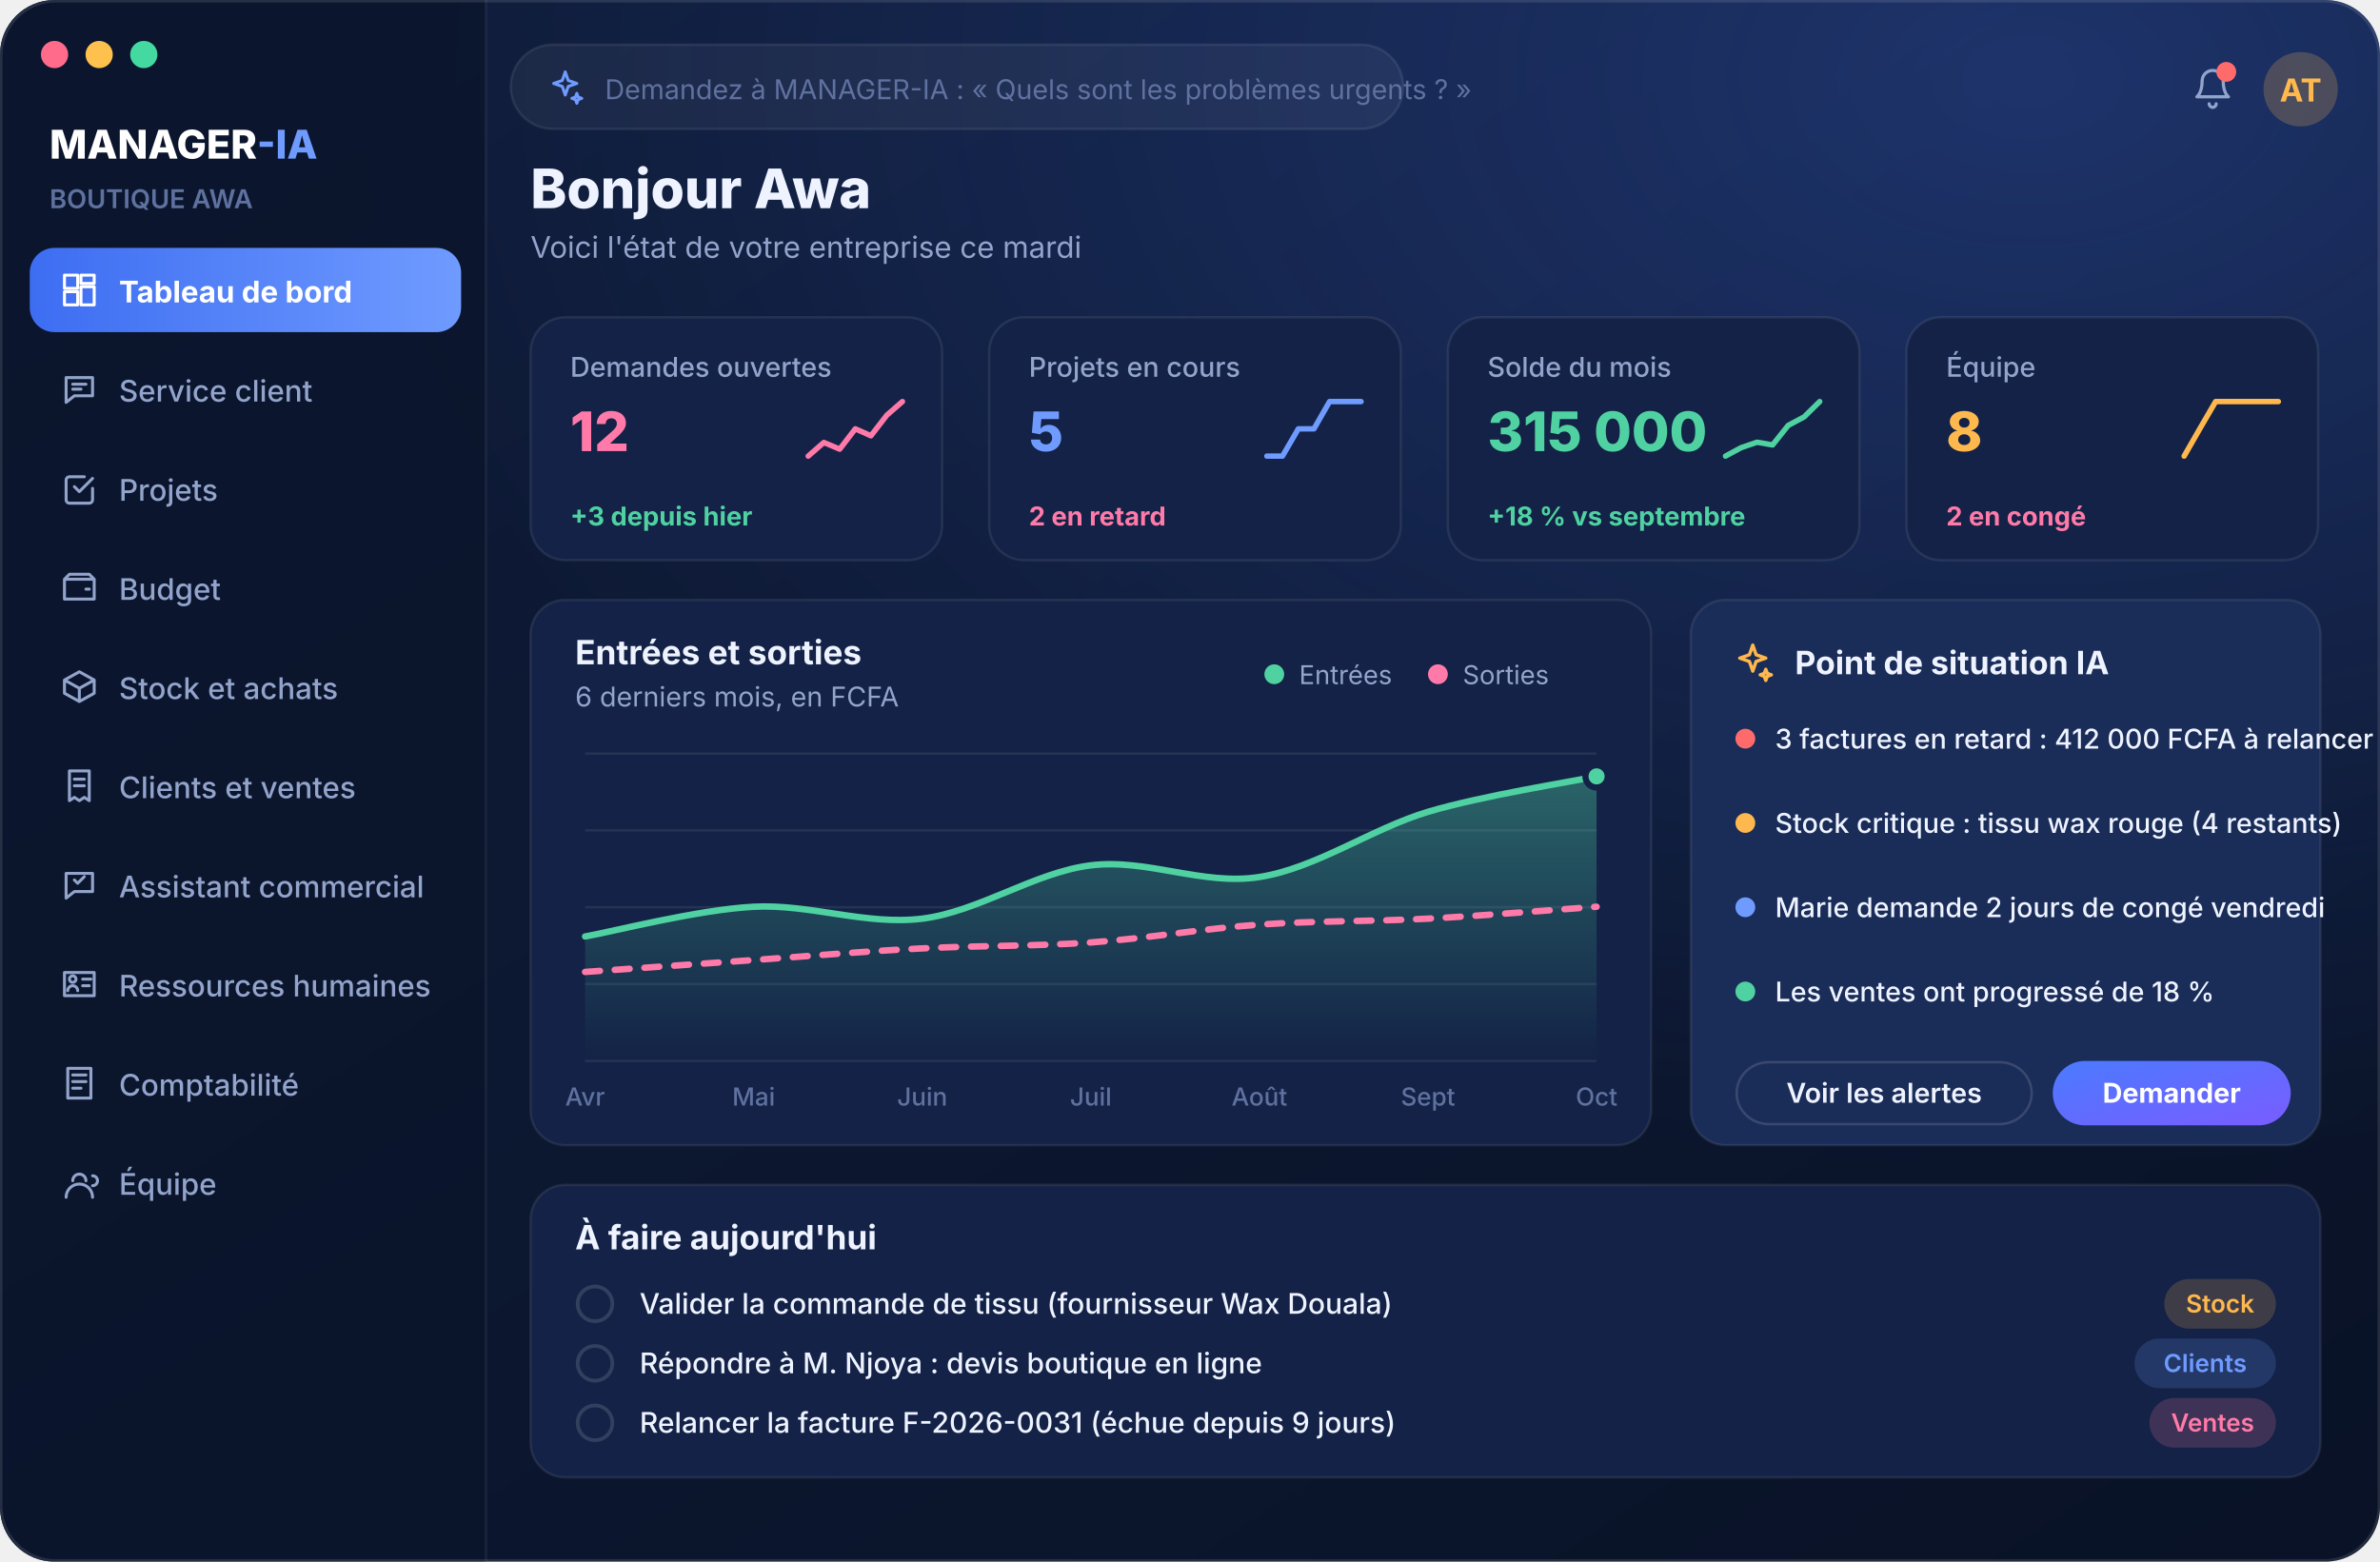
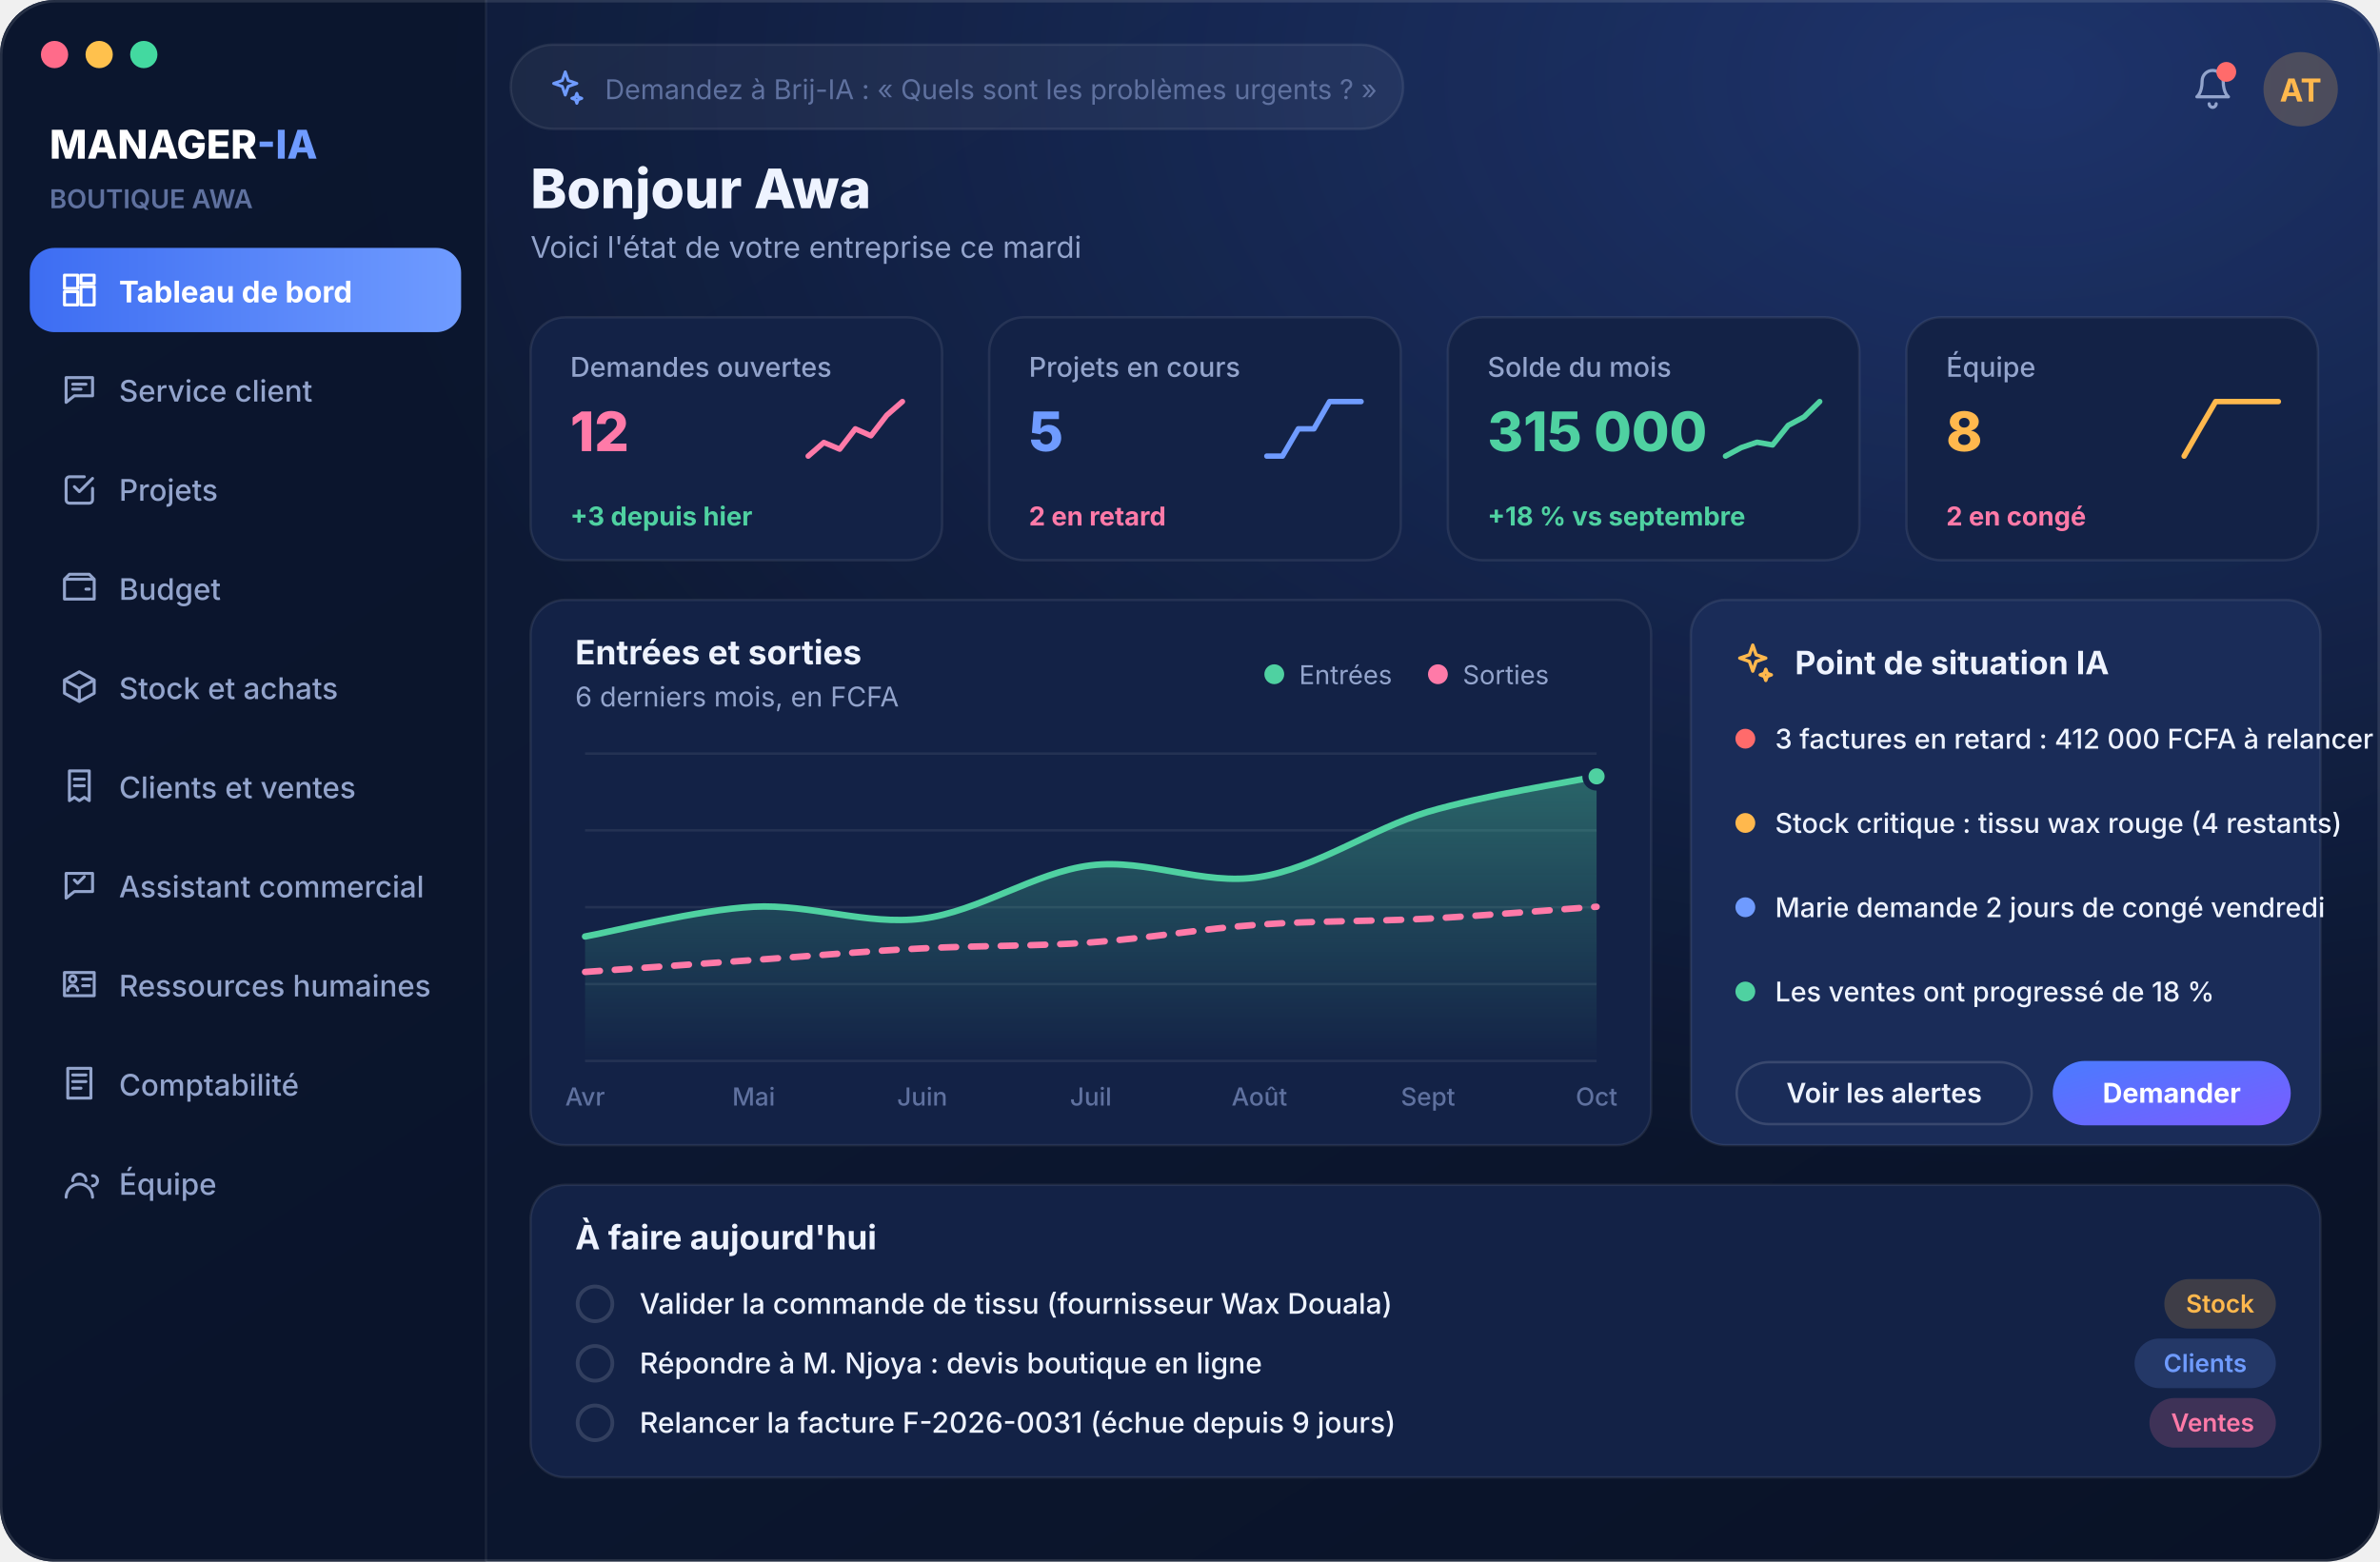
<svg xmlns="http://www.w3.org/2000/svg" viewBox="0 0 960 630" font-family="Inter,'Segoe UI',system-ui,-apple-system,Roboto,Arial,sans-serif" role="img">
  <defs>
    <linearGradient id="gBg" x1="0" y1="0" x2="1" y2="1">
      <stop offset="0" stop-color="#0f1c3a" />
      <stop offset="1" stop-color="#091226" />
    </linearGradient>
    <linearGradient id="gSide" x1="0" y1="0" x2="1" y2="0">
      <stop offset="0" stop-color="#3d6df2" />
      <stop offset="1" stop-color="#6f9bff" />
    </linearGradient>
    <linearGradient id="gBtn" x1="0" y1="0" x2="1" y2="1">
      <stop offset="0" stop-color="#4a7bff" />
      <stop offset="1" stop-color="#7a5cff" />
    </linearGradient>
    <linearGradient id="g1" x1="0" y1="0" x2="0" y2="1">
      <stop offset="0" stop-color="#4fd1a1" stop-opacity=".38" />
      <stop offset="1" stop-color="#4fd1a1" stop-opacity="0" />
    </linearGradient>
    <linearGradient id="g2" x1="0" y1="0" x2="0" y2="1">
      <stop offset="0" stop-color="#6f9bff" stop-opacity=".4" />
      <stop offset="1" stop-color="#6f9bff" stop-opacity="0" />
    </linearGradient>
    <radialGradient id="gGlow" cx=".85" cy=".05" r=".7">
      <stop offset="0" stop-color="#4a7bff" stop-opacity=".28" />
      <stop offset="1" stop-color="#4a7bff" stop-opacity="0" />
    </radialGradient>
    <clipPath id="win">
      <rect x="0" y="0" width="960" height="630" rx="22" />
    </clipPath>
  </defs>
  <g clip-path="url(#win)">
    <rect width="960" height="630" fill="url(#gBg)" />
    <rect width="960" height="630" fill="url(#gGlow)" />
    <rect x="0" y="0" width="196" height="630" fill="#0a1329" opacity=".72" />
    <line x1="196" y1="0" x2="196" y2="630" stroke="#ffffff10" />
    <circle cx="22" cy="22" r="5.5" fill="#ff6b8a" />
    <circle cx="40" cy="22" r="5.5" fill="#ffc14d" />
    <circle cx="58" cy="22" r="5.5" fill="#43d9a0" />
    <text x="20" y="64" font-size="16" font-weight="800" fill="#fff">MANAGER<tspan fill="#6f9bff">-IA</tspan>
    </text>
    <text x="20" y="84" font-size="10.5" fill="#5f719f" font-weight="600">BOUTIQUE AWA</text>
    <rect x="12" y="100" width="174" height="34" rx="10" fill="url(#gSide)" />
    <path d="M3 3h8v8H3zM13 3h8v5h-8zM13 10h8v11h-8zM3 13h8v8H3z" transform="translate(24 109) scale(0.6666667)" fill="none" stroke="#ffffff" stroke-width="1.8" stroke-linecap="round" stroke-linejoin="round" />
    <text x="48" y="122" font-size="12" font-weight="700" fill="#ffffff" text-anchor="start">Tableau de bord</text>
    <path d="M4 5h16v11H9l-5 4zM8 9h8M8 12h5" transform="translate(24 149) scale(0.6666667)" fill="none" stroke="#93a4cc" stroke-width="1.8" stroke-linecap="round" stroke-linejoin="round" />
    <text x="48" y="162" font-size="12" font-weight="500" fill="#93a4cc" text-anchor="start">Service client</text>
    <path d="M9 11l3 3 8-8M20 12v7a2 2 0 01-2 2H6a2 2 0 01-2-2V7a2 2 0 012-2h9" transform="translate(24 189) scale(0.6666667)" fill="none" stroke="#93a4cc" stroke-width="1.8" stroke-linecap="round" stroke-linejoin="round" />
    <text x="48" y="202" font-size="12" font-weight="500" fill="#93a4cc" text-anchor="start">Projets</text>
    <path d="M3 7h18v12H3zM3 7l3-3h12l3 3M16 13h2" transform="translate(24 229) scale(0.6666667)" fill="none" stroke="#93a4cc" stroke-width="1.8" stroke-linecap="round" stroke-linejoin="round" />
    <text x="48" y="242" font-size="12" font-weight="500" fill="#93a4cc" text-anchor="start">Budget</text>
    <path d="M21 8l-9-5-9 5v8l9 5 9-5zM3 8l9 5 9-5M12 13v8" transform="translate(24 269) scale(0.6666667)" fill="none" stroke="#93a4cc" stroke-width="1.8" stroke-linecap="round" stroke-linejoin="round" />
    <text x="48" y="282" font-size="12" font-weight="500" fill="#93a4cc" text-anchor="start">Stock et achats</text>
    <path d="M6 3h12v18l-3-2-3 2-3-2-3 2zM9 8h6M9 12h6" transform="translate(24 309) scale(0.6666667)" fill="none" stroke="#93a4cc" stroke-width="1.8" stroke-linecap="round" stroke-linejoin="round" />
    <text x="48" y="322" font-size="12" font-weight="500" fill="#93a4cc" text-anchor="start">Clients et ventes</text>
    <path d="M4 5h16v11H9l-5 4zM9 9l2 2 4-4" transform="translate(24 349) scale(0.6666667)" fill="none" stroke="#93a4cc" stroke-width="1.8" stroke-linecap="round" stroke-linejoin="round" />
    <text x="48" y="362" font-size="12" font-weight="500" fill="#93a4cc" text-anchor="start">Assistant commercial</text>
    <path d="M3 5h18v14H3zM8 11a2 2 0 100-4 2 2 0 000 4zM5 16a3 3 0 016 0M14 9h5M14 13h4" transform="translate(24 389) scale(0.6666667)" fill="none" stroke="#93a4cc" stroke-width="1.8" stroke-linecap="round" stroke-linejoin="round" />
    <text x="48" y="402" font-size="12" font-weight="500" fill="#93a4cc" text-anchor="start">Ressources humaines</text>
    <path d="M5 3h14v18H5zM8 7h8M8 11h8M8 15h5" transform="translate(24 429) scale(0.6666667)" fill="none" stroke="#93a4cc" stroke-width="1.8" stroke-linecap="round" stroke-linejoin="round" />
    <text x="48" y="442" font-size="12" font-weight="500" fill="#93a4cc" text-anchor="start">Comptabilité</text>
    <path d="M16 11a4 4 0 10-8 0M4 21a8 8 0 0116 0M20 8a3 3 0 010 6" transform="translate(24 469) scale(0.6666667)" fill="none" stroke="#93a4cc" stroke-width="1.8" stroke-linecap="round" stroke-linejoin="round" />
    <text x="48" y="482" font-size="12" font-weight="500" fill="#93a4cc" text-anchor="start">Équipe</text>
    <rect x="206" y="18" width="360" height="34" rx="17" fill="#ffffff0d" stroke="#ffffff14" />
    <path d="M12 3l1.8 5.2L19 10l-5.2 1.8L12 17l-1.8-5.2L5 10l5.2-1.8zM19 16l.8 2.2L22 19l-2.2.8L19 22l-.8-2.2L16 19l2.2-.8z" transform="translate(220 27) scale(0.6666667)" fill="none" stroke="#6f9bff" stroke-width="1.8" stroke-linecap="round" stroke-linejoin="round" />
-     <text x="244" y="40" font-size="11" font-weight="400" fill="#5f719f" text-anchor="start">Demandez à MANAGER-IA : « Quels sont les problèmes urgents ? »</text>
+     <text x="244" y="40" font-size="11" font-weight="400" fill="#5f719f" text-anchor="start">Demandez à Brij-IA : « Quels sont les problèmes urgents ? »</text>
    <path d="M6 8a6 6 0 1112 0c0 7 3 9 3 9H3s3-2 3-9M10 21a2 2 0 004 0" transform="translate(884 27) scale(0.7083333)" fill="none" stroke="#93a4cc" stroke-width="1.8" stroke-linecap="round" stroke-linejoin="round" />
    <circle cx="898" cy="29" r="4" fill="#ff6b6b" />
    <circle cx="928" cy="36" r="15" fill="#ffb84d" opacity=".22" />
    <text x="928" y="40.95" font-size="12.75" font-weight="700" fill="#ffb84d" text-anchor="middle">AT</text>
    <text x="214" y="84" font-size="22" font-weight="800" fill="#eef3ff" text-anchor="start">Bonjour Awa</text>
    <text x="214" y="104" font-size="12" font-weight="400" fill="#93a4cc" text-anchor="start">Voici l'état de votre entreprise ce mardi</text>
    <rect x="214" y="128" width="166" height="98" rx="14" fill="#132246" stroke="#ffffff14" />
    <text x="230" y="152" font-size="11" font-weight="500" fill="#93a4cc" text-anchor="start">Demandes ouvertes</text>
    <text x="230" y="182" font-size="22" font-weight="800" fill="#ff7aa8" text-anchor="start">12</text>
    <text x="230" y="212" font-size="10.5" font-weight="700" fill="#4fd1a1" text-anchor="start">+3 depuis hier</text>
    <path d="M326.0 184.0 L332.3 178.5 L338.7 181.2 L345.0 173.0 L351.3 175.8 L357.7 167.5 L364.0 162.0" fill="none" stroke="#ff7aa8" stroke-width="2.2" stroke-linecap="round" stroke-linejoin="round" />
    <rect x="399" y="128" width="166" height="98" rx="14" fill="#132246" stroke="#ffffff14" />
    <text x="415" y="152" font-size="11" font-weight="500" fill="#93a4cc" text-anchor="start">Projets en cours</text>
    <text x="415" y="182" font-size="22" font-weight="800" fill="#6f9bff" text-anchor="start">5</text>
    <text x="415" y="212" font-size="10.5" font-weight="700" fill="#ff7aa8" text-anchor="start">2 en retard</text>
    <path d="M511.0 184.0 L517.3 184.0 L523.7 173.0 L530.0 173.0 L536.3 162.0 L542.7 162.0 L549.0 162.0" fill="none" stroke="#6f9bff" stroke-width="2.2" stroke-linecap="round" stroke-linejoin="round" />
    <rect x="584" y="128" width="166" height="98" rx="14" fill="#132246" stroke="#ffffff14" />
    <text x="600" y="152" font-size="11" font-weight="500" fill="#93a4cc" text-anchor="start">Solde du mois</text>
    <text x="600" y="182" font-size="22" font-weight="800" fill="#4fd1a1" text-anchor="start">315 000</text>
    <text x="600" y="212" font-size="10.5" font-weight="700" fill="#4fd1a1" text-anchor="start">+18 % vs septembre</text>
    <path d="M696.0 184.0 L702.3 180.6 L708.7 178.4 L715.0 179.5 L721.3 171.6 L727.7 168.2 L734.0 162.0" fill="none" stroke="#4fd1a1" stroke-width="2.2" stroke-linecap="round" stroke-linejoin="round" />
    <rect x="769" y="128" width="166" height="98" rx="14" fill="#132246" stroke="#ffffff14" />
    <text x="785" y="152" font-size="11" font-weight="500" fill="#93a4cc" text-anchor="start">Équipe</text>
    <text x="785" y="182" font-size="22" font-weight="800" fill="#ffb84d" text-anchor="start">8</text>
    <text x="785" y="212" font-size="10.5" font-weight="700" fill="#ff7aa8" text-anchor="start">2 en congé</text>
    <path d="M881.0 184.0 L887.3 173.0 L893.7 162.0 L900.0 162.0 L906.3 162.0 L912.7 162.0 L919.0 162.0" fill="none" stroke="#ffb84d" stroke-width="2.2" stroke-linecap="round" stroke-linejoin="round" />
    <rect x="214" y="242" width="452" height="220" rx="14" fill="#132246" stroke="#ffffff14" />
    <text x="232" y="268" font-size="13.5" font-weight="700" fill="#eef3ff" text-anchor="start">Entrées et sorties</text>
    <text x="232" y="285" font-size="11" font-weight="400" fill="#93a4cc" text-anchor="start">6 derniers mois, en FCFA</text>
    <line x1="236" y1="428.0" x2="644" y2="428.0" stroke="#ffffff12" />
    <line x1="236" y1="397.0" x2="644" y2="397.0" stroke="#ffffff12" />
    <line x1="236" y1="366.0" x2="644" y2="366.0" stroke="#ffffff12" />
    <line x1="236" y1="335.0" x2="644" y2="335.0" stroke="#ffffff12" />
    <line x1="236" y1="304.0" x2="644" y2="304.0" stroke="#ffffff12" />
    <path d="M236.0 377.8 C247.3 375.8 281.3 367.0 304.0 365.8 C326.7 364.6 349.3 373.4 372.0 370.6 C394.7 367.8 417.3 351.9 440.0 349.1 C462.7 346.3 485.3 357.4 508.0 353.8 C530.7 350.3 553.3 334.3 576.0 327.5 C598.7 320.8 632.7 315.6 644.0 313.2 L644.0 428 L236.0 428 Z" fill="url(#g1)" />
    <path d="M236.0 377.8 C247.3 375.8 281.3 367.0 304.0 365.8 C326.7 364.6 349.3 373.4 372.0 370.6 C394.7 367.8 417.3 351.9 440.0 349.1 C462.7 346.3 485.3 357.4 508.0 353.8 C530.7 350.3 553.3 334.3 576.0 327.5 C598.7 320.8 632.7 315.6 644.0 313.2" fill="none" stroke="#4fd1a1" stroke-width="2.6" stroke-linecap="round" />
    <circle cx="644.0" cy="313.2" r="4.5" fill="#4fd1a1" stroke="#132246" stroke-width="2.5" />
    <path d="M236.0 392.1 C247.3 391.3 281.3 388.9 304.0 387.3 C326.7 385.7 349.3 383.7 372.0 382.6 C394.7 381.4 417.3 381.8 440.0 380.2 C462.7 378.6 485.3 374.6 508.0 373.0 C530.7 371.4 553.3 371.8 576.0 370.6 C598.7 369.4 632.7 366.6 644.0 365.8" fill="none" stroke="#ff7aa8" stroke-width="2.6" stroke-linecap="round" stroke-dasharray="6 6" />
    <text x="236.0" y="446" font-size="10" font-weight="500" fill="#5f719f" text-anchor="middle">Avr</text>
    <text x="304.0" y="446" font-size="10" font-weight="500" fill="#5f719f" text-anchor="middle">Mai</text>
    <text x="372.0" y="446" font-size="10" font-weight="500" fill="#5f719f" text-anchor="middle">Juin</text>
    <text x="440.0" y="446" font-size="10" font-weight="500" fill="#5f719f" text-anchor="middle">Juil</text>
    <text x="508.0" y="446" font-size="10" font-weight="500" fill="#5f719f" text-anchor="middle">Août</text>
    <text x="576.0" y="446" font-size="10" font-weight="500" fill="#5f719f" text-anchor="middle">Sept</text>
    <text x="644.0" y="446" font-size="10" font-weight="500" fill="#5f719f" text-anchor="middle">Oct</text>
    <circle cx="514" cy="272" r="4" fill="#4fd1a1" />
    <text x="524" y="276" font-size="10.5" font-weight="400" fill="#93a4cc" text-anchor="start">Entrées</text>
    <circle cx="580" cy="272" r="4" fill="#ff7aa8" />
    <text x="590" y="276" font-size="10.5" font-weight="400" fill="#93a4cc" text-anchor="start">Sorties</text>
    <rect x="682" y="242" width="254" height="220" rx="14" fill="#1a2c58" stroke="#ffffff14" />
    <path d="M12 3l1.8 5.2L19 10l-5.2 1.8L12 17l-1.8-5.2L5 10l5.2-1.8zM19 16l.8 2.2L22 19l-2.2.8L19 22l-.8-2.2L16 19l2.2-.8z" transform="translate(698 258) scale(0.75)" fill="none" stroke="#ffb84d" stroke-width="1.8" stroke-linecap="round" stroke-linejoin="round" />
    <text x="724" y="272" font-size="13" font-weight="700" fill="#eef3ff" text-anchor="start">Point de situation IA</text>
    <circle cx="704" cy="298" r="4" fill="#ff6b6b" />
    <text x="716" y="302" font-size="11" font-weight="500" fill="#eef3ff" text-anchor="start">3 factures en retard : 412 000 FCFA à relancer</text>
    <circle cx="704" cy="332" r="4" fill="#ffb84d" />
    <text x="716" y="336" font-size="11" font-weight="500" fill="#eef3ff" text-anchor="start">Stock critique : tissu wax rouge (4 restants)</text>
    <circle cx="704" cy="366" r="4" fill="#6f9bff" />
    <text x="716" y="370" font-size="11" font-weight="500" fill="#eef3ff" text-anchor="start">Marie demande 2 jours de congé vendredi</text>
    <circle cx="704" cy="400" r="4" fill="#4fd1a1" />
    <text x="716" y="404" font-size="11" font-weight="500" fill="#eef3ff" text-anchor="start">Les ventes ont progressé de 18 %</text>
    <rect x="700.5" y="428.5" width="119" height="25" rx="13.0" fill="#1a2c58" stroke="#ffffff22" />
    <text x="760.0" y="444.85" font-size="11" font-weight="600" fill="#eef3ff" text-anchor="middle">Voir les alertes</text>
    <rect x="828" y="428" width="96" height="26" rx="13.0" fill="url(#gBtn)" />
    <text x="876.0" y="444.85" font-size="11" font-weight="700" fill="#fff" text-anchor="middle">Demander</text>
    <rect x="214" y="478" width="722" height="118" rx="14" fill="#132246" stroke="#ffffff14" />
    <text x="232" y="504" font-size="13.5" font-weight="700" fill="#eef3ff" text-anchor="start">À faire aujourd'hui</text>
    <circle cx="240" cy="526" r="7" fill="none" stroke="#ffffff22" stroke-width="1.5" />
    <text x="258" y="530" font-size="11.5" font-weight="500" fill="#eef3ff" text-anchor="start">Valider la commande de tissu (fournisseur Wax Douala)</text>
    <rect x="873" y="516" width="45" height="20" rx="10.0" fill="#ffb84d" opacity="0.18" />
    <text x="895.5" y="529.5" font-size="10" font-weight="600" fill="#ffb84d" text-anchor="middle">Stock</text>
    <circle cx="240" cy="550" r="7" fill="none" stroke="#ffffff22" stroke-width="1.5" />
    <text x="258" y="554" font-size="11.5" font-weight="500" fill="#eef3ff" text-anchor="start">Répondre à M. Njoya : devis boutique en ligne</text>
    <rect x="861" y="540" width="57" height="20" rx="10.0" fill="#6f9bff" opacity="0.18" />
    <text x="889.5" y="553.5" font-size="10" font-weight="600" fill="#6f9bff" text-anchor="middle">Clients</text>
    <circle cx="240" cy="574" r="7" fill="none" stroke="#ffffff22" stroke-width="1.5" />
    <text x="258" y="578" font-size="11.5" font-weight="500" fill="#eef3ff" text-anchor="start">Relancer la facture F-2026-0031 (échue depuis 9 jours)</text>
    <rect x="867" y="564" width="51" height="20" rx="10.0" fill="#ff7aa8" opacity="0.18" />
    <text x="892.5" y="577.5" font-size="10" font-weight="600" fill="#ff7aa8" text-anchor="middle">Ventes</text>
  </g>
  <rect x=".5" y=".5" width="959" height="629" rx="22" fill="none" stroke="#ffffff1c" />
</svg>
